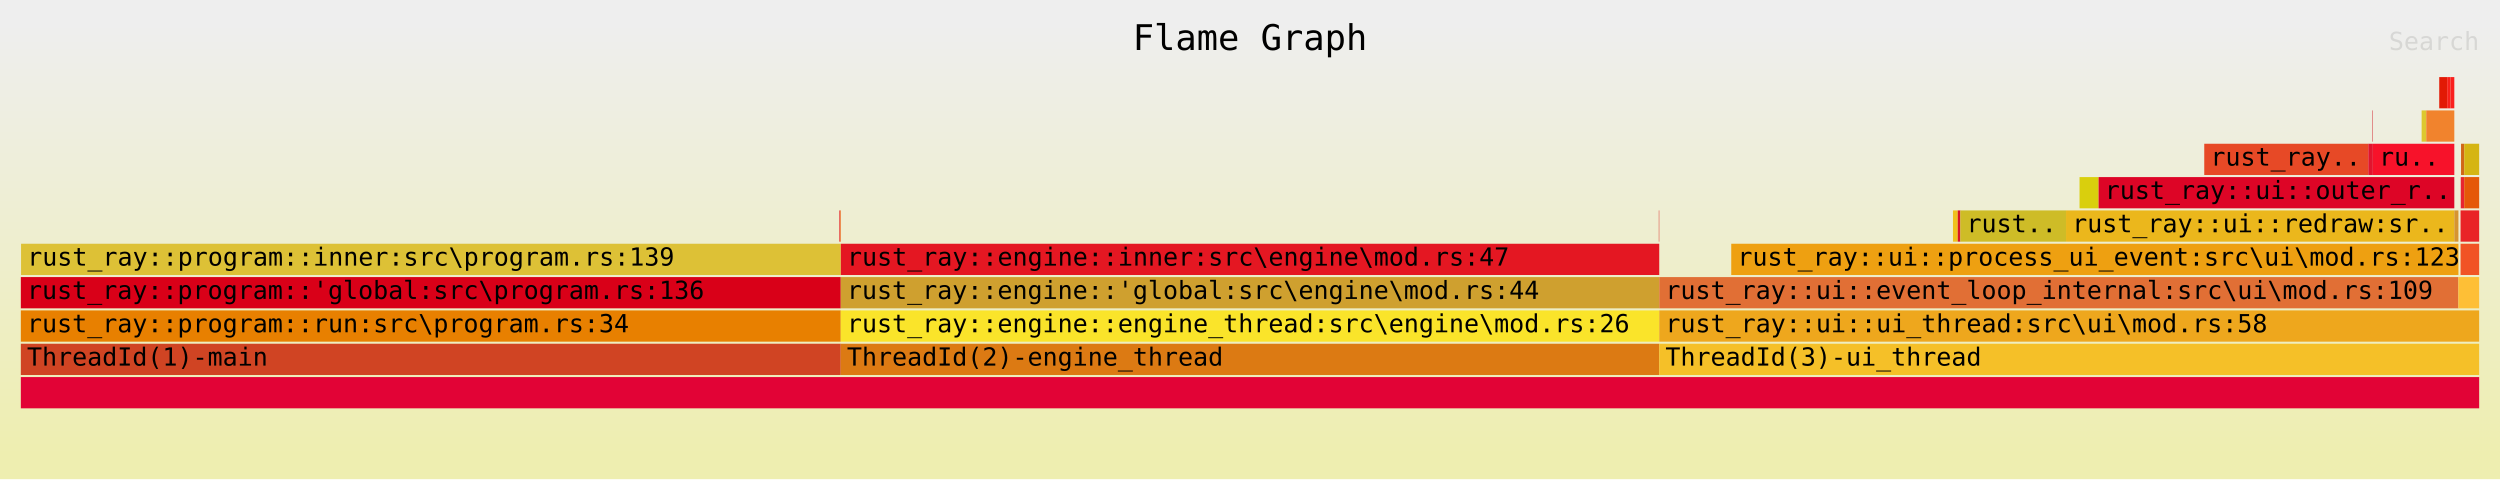
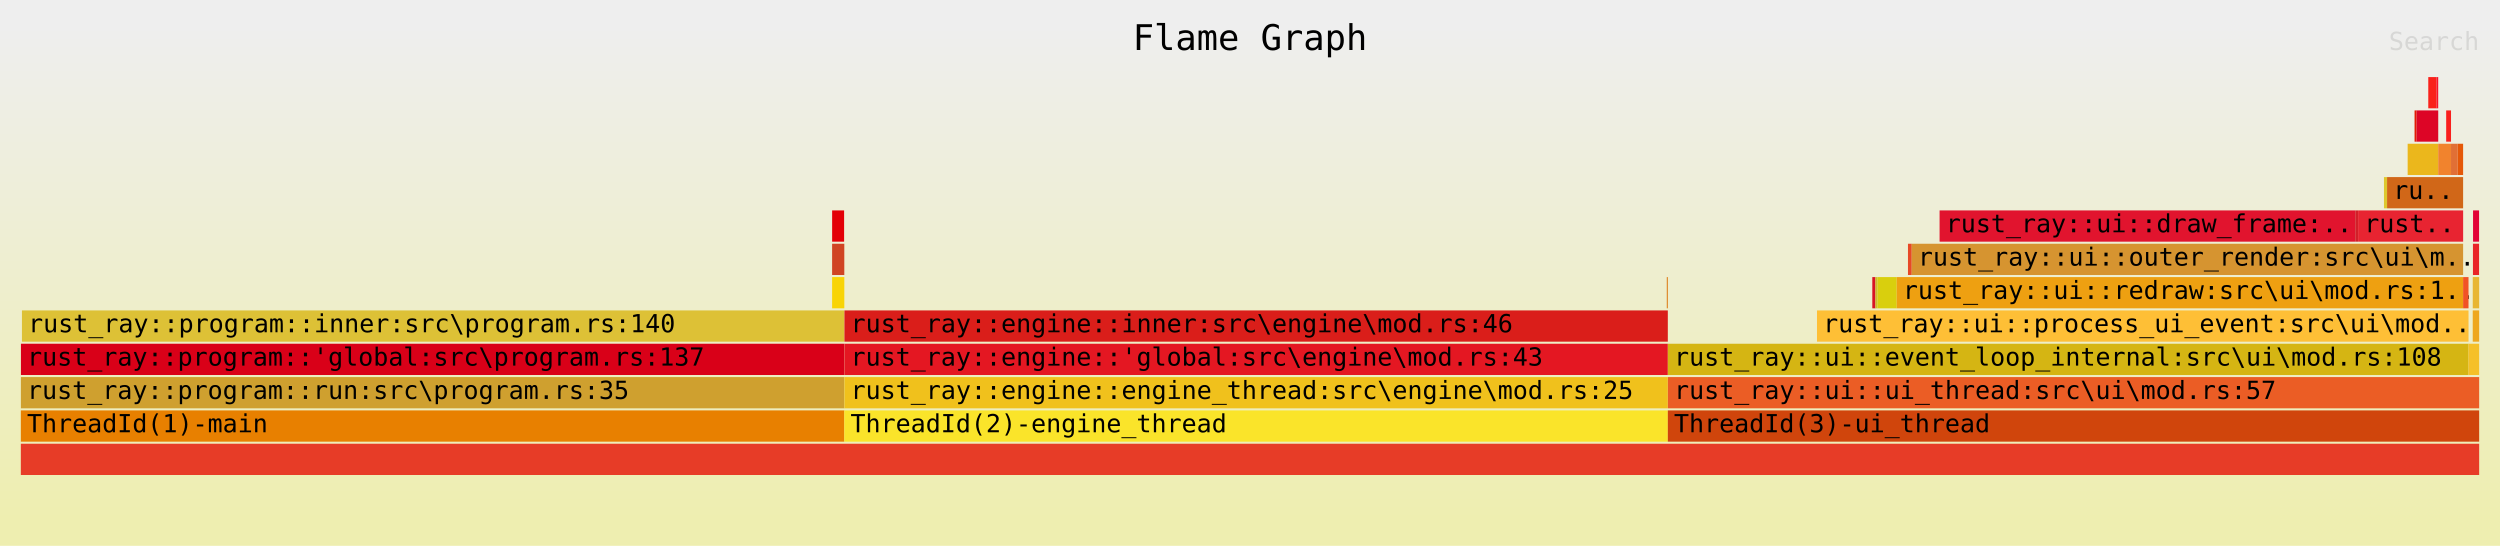
- <svg xmlns="http://www.w3.org/2000/svg" xmlns:ns1="http://github.com/jonhoo/inferno" version="1.1" width="1200" height="230" viewBox="0 0 1200 230">
+ <svg xmlns="http://www.w3.org/2000/svg" xmlns:ns1="http://github.com/jonhoo/inferno" version="1.1" width="1200" height="262" viewBox="0 0 1200 262">
  <defs>
    <linearGradient id="background" y1="0" y2="1" x1="0" x2="0">
      <stop stop-color="#eeeeee" offset="5%" />
      <stop stop-color="#eeeeb0" offset="95%" />
    </linearGradient>
  </defs>
  <style type="text/css">
text { font-family:monospace; font-size:12px }
#title { text-anchor:middle; font-size:17px; }
#matched { text-anchor:end; }
#search { text-anchor:end; opacity:0.1; cursor:pointer; }
#search:hover, #search.show { opacity:1; }
#subtitle { text-anchor:middle; font-color:rgb(160,160,160); }
#unzoom { cursor:pointer; }
#frames &gt; *:hover { stroke:black; stroke-width:0.5; cursor:pointer; }
.hide { display:none; }
.parent { opacity:0.5; }
</style>
-   <rect x="0" y="0" width="100%" height="230" fill="url(#background)" />
+   <rect x="0" y="0" width="100%" height="262" fill="url(#background)" />
  <text id="title" fill="rgb(0,0,0)" x="50%" y="24.00">Flame Graph</text>
-   <text id="details" fill="rgb(0,0,0)" x="10" y="213.00"> </text>
+   <text id="details" fill="rgb(0,0,0)" x="10" y="245.00"> </text>
  <text id="unzoom" class="hide" fill="rgb(0,0,0)" x="10" y="24.00">Reset Zoom</text>
  <text id="search" fill="rgb(0,0,0)" x="1190" y="24.00">Search</text>
-   <text id="matched" fill="rgb(0,0,0)" x="1190" y="213.00"> </text>
-   <svg id="frames" x="10" width="1180" total_samples="319364132000">
-     <g>
-       <rect x="33.3%" y="101" width="0.042%" height="15" fill="rgb(227,0,7)" ns1:x="106349147700" ns1:w="135520400" />
-       <text x="33.55%" y="111.50" />
-     </g>
-     <g>
-       <rect x="0%" y="133" width="33.353%" height="15" fill="rgb(217,0,24)" ns1:x="534300" ns1:w="106516101200" />
-       <text x="0.25%" y="143.50"> rust_ray::program::'global:src\program.rs:136</text>
-     </g>
-     <g>
-       <rect x="0.009%" y="117" width="33.344%" height="15" fill="rgb(221,193,54)" ns1:x="28972200" ns1:w="106487663300" />
-       <text x="0.259%" y="127.50"> rust_ray::program::inner:src\program.rs:139</text>
-     </g>
-     <g>
-       <rect x="33.343%" y="101" width="0.01%" height="15" fill="rgb(248,212,6)" ns1:x="106484668100" ns1:w="31967400" />
-       <text x="33.593%" y="111.50" />
-     </g>
-     <g>
-       <rect x="0%" y="165" width="33.353%" height="15" fill="rgb(208,68,35)" ns1:x="0" ns1:w="106517245400" />
-       <text x="0.25%" y="175.50">ThreadId(1)-main</text>
-     </g>
-     <g>
-       <rect x="0%" y="149" width="33.353%" height="15" fill="rgb(232,128,0)" ns1:x="388800" ns1:w="106516856600" />
-       <text x="0.25%" y="159.50"> rust_ray::program::run:src\program.rs:34</text>
-     </g>
-     <g>
-       <rect x="33.353%" y="133" width="33.294%" height="15" fill="rgb(207,160,47)" ns1:x="106518239300" ns1:w="106328115000" />
-       <text x="33.603%" y="143.50"> rust_ray::engine::'global:src\engine\mod.rs:44</text>
-     </g>
-     <g>
-       <rect x="33.356%" y="117" width="33.291%" height="15" fill="rgb(228,23,34)" ns1:x="106528057200" ns1:w="106318297100" />
-       <text x="33.606%" y="127.50"> rust_ray::engine::inner:src\engine\mod.rs:47</text>
-     </g>
-     <g>
-       <rect x="66.63%" y="101" width="0.017%" height="15" fill="rgb(218,30,26)" ns1:x="212793492700" ns1:w="52861600" />
-       <text x="66.88%" y="111.50" />
-     </g>
-     <g>
-       <rect x="33.353%" y="165" width="33.294%" height="15" fill="rgb(220,122,19)" ns1:x="106517245400" ns1:w="106329232400" />
-       <text x="33.603%" y="175.50">ThreadId(2)-engine_thread</text>
-     </g>
-     <g>
-       <rect x="33.353%" y="149" width="33.294%" height="15" fill="rgb(250,228,42)" ns1:x="106518176100" ns1:w="106328301700" />
-       <text x="33.603%" y="159.50"> rust_ray::engine::engine_thread:src\engine\mod.rs:26</text>
-     </g>
-     <g>
-       <rect x="78.595%" y="101" width="0.195%" height="15" fill="rgb(240,193,28)" ns1:x="251004185400" ns1:w="621133000" />
-       <text x="78.845%" y="111.50" />
-     </g>
-     <g>
-       <rect x="78.79%" y="101" width="0.106%" height="15" fill="rgb(216,20,37)" ns1:x="251625318400" ns1:w="338606800" />
-       <text x="79.04%" y="111.50" />
-     </g>
-     <g>
-       <rect x="78.895%" y="101" width="4.299%" height="15" fill="rgb(206,188,39)" ns1:x="251963925200" ns1:w="13728528300" />
-       <text x="79.145%" y="111.50"> rust..</text>
-     </g>
-     <g>
-       <rect x="83.744%" y="85" width="0.775%" height="15" fill="rgb(217,207,13)" ns1:x="267447714300" ns1:w="2474974500" />
-       <text x="83.994%" y="95.50" />
-     </g>
-     <g>
-       <rect x="88.817%" y="69" width="6.673%" height="15" fill="rgb(231,73,38)" ns1:x="283650104900" ns1:w="21310873000" />
-       <text x="89.067%" y="79.50"> rust_ray..</text>
-     </g>
-     <g>
-       <rect x="95.49%" y="69" width="0.186%" height="15" fill="rgb(225,20,46)" ns1:x="304960977900" ns1:w="593287000" />
-       <text x="95.74%" y="79.50" />
-     </g>
-     <g>
-       <rect x="95.657%" y="53" width="0.019%" height="15" fill="rgb(210,31,41)" ns1:x="305495012300" ns1:w="59252600" />
-       <text x="95.907%" y="63.50" />
-     </g>
-     <g>
-       <rect x="97.659%" y="53" width="0.188%" height="15" fill="rgb(221,200,47)" ns1:x="311887367300" ns1:w="600372300" />
-       <text x="97.909%" y="63.50" />
-     </g>
-     <g>
-       <rect x="98.376%" y="37" width="0.323%" height="15" fill="rgb(226,26,5)" ns1:x="314176508700" ns1:w="1032182000" />
-       <text x="98.626%" y="47.50" />
-     </g>
-     <g>
-       <rect x="98.699%" y="37" width="0.138%" height="15" fill="rgb(249,33,26)" ns1:x="315208690700" ns1:w="439931300" />
-       <text x="98.949%" y="47.50" />
-     </g>
-     <g>
-       <rect x="83.194%" y="101" width="15.795%" height="15" fill="rgb(235,183,28)" ns1:x="265692453500" ns1:w="50442715600" />
-       <text x="83.444%" y="111.50"> rust_ray::ui::redraw:sr..</text>
-     </g>
-     <g>
-       <rect x="84.519%" y="85" width="14.47%" height="15" fill="rgb(221,5,38)" ns1:x="269922688800" ns1:w="46212480300" />
-       <text x="84.769%" y="95.50"> rust_ray::ui::outer_r..</text>
-     </g>
-     <g>
-       <rect x="95.676%" y="69" width="3.313%" height="15" fill="rgb(247,18,42)" ns1:x="305554264900" ns1:w="10580904200" />
-       <text x="95.926%" y="79.50"> ru..</text>
-     </g>
-     <g>
-       <rect x="97.847%" y="53" width="1.142%" height="15" fill="rgb(241,131,45)" ns1:x="312487739600" ns1:w="3647429500" />
-       <text x="98.097%" y="63.50" />
-     </g>
-     <g>
-       <rect x="98.837%" y="37" width="0.152%" height="15" fill="rgb(249,31,29)" ns1:x="315648622000" ns1:w="486547100" />
-       <text x="99.087%" y="47.50" />
-     </g>
-     <g>
-       <rect x="66.647%" y="133" width="32.509%" height="15" fill="rgb(225,111,53)" ns1:x="212847573000" ns1:w="103822671600" />
-       <text x="66.897%" y="143.50"> rust_ray::ui::event_loop_internal:src\ui\mod.rs:109</text>
-     </g>
-     <g>
-       <rect x="69.576%" y="117" width="29.581%" height="15" fill="rgb(238,160,17)" ns1:x="222199042700" ns1:w="94471201900" />
-       <text x="69.826%" y="127.50"> rust_ray::ui::process_ui_event:src\ui\mod.rs:123</text>
-     </g>
-     <g>
-       <rect x="98.989%" y="101" width="0.168%" height="15" fill="rgb(214,148,48)" ns1:x="316135169100" ns1:w="535075500" />
-       <text x="99.239%" y="111.50" />
-     </g>
-     <g>
-       <rect x="99.251%" y="85" width="0.14%" height="15" fill="rgb(232,36,49)" ns1:x="316970816400" ns1:w="448307100" />
-       <text x="99.501%" y="95.50" />
-     </g>
-     <g>
-       <rect x="99.262%" y="69" width="0.129%" height="15" fill="rgb(209,103,24)" ns1:x="317005968400" ns1:w="413155100" />
-       <text x="99.512%" y="79.50" />
-     </g>
-     <g>
-       <rect x="99.391%" y="85" width="0.609%" height="15" fill="rgb(229,88,8)" ns1:x="317419123500" ns1:w="1944927100" />
-       <text x="99.641%" y="95.50" />
-     </g>
-     <g>
-       <rect x="99.392%" y="69" width="0.608%" height="15" fill="rgb(213,181,19)" ns1:x="317424068100" ns1:w="1939982500" />
-       <text x="99.642%" y="79.50" />
-     </g>
-     <g>
-       <rect x="99.156%" y="133" width="0.844%" height="15" fill="rgb(254,191,54)" ns1:x="316670244600" ns1:w="2693832500" />
-       <text x="99.406%" y="143.50" />
-     </g>
-     <g>
-       <rect x="99.243%" y="117" width="0.757%" height="15" fill="rgb(241,83,37)" ns1:x="316945617500" ns1:w="2418459600" />
-       <text x="99.493%" y="127.50" />
-     </g>
-     <g>
-       <rect x="99.243%" y="101" width="0.757%" height="15" fill="rgb(233,36,39)" ns1:x="316946950900" ns1:w="2417126200" />
-       <text x="99.493%" y="111.50" />
-     </g>
-     <g>
-       <rect x="0%" y="181" width="100%" height="15" fill="rgb(226,3,54)" ns1:x="0" ns1:w="319364132000" />
-       <text x="0.25%" y="191.50" />
-     </g>
-     <g>
-       <rect x="66.647%" y="165" width="33.353%" height="15" fill="rgb(245,192,40)" ns1:x="212846477800" ns1:w="106517654200" />
-       <text x="66.897%" y="175.50">ThreadId(3)-ui_thread</text>
-     </g>
-     <g>
-       <rect x="66.647%" y="149" width="33.353%" height="15" fill="rgb(238,167,29)" ns1:x="212847472500" ns1:w="106516659500" />
-       <text x="66.897%" y="159.50"> rust_ray::ui::ui_thread:src\ui\mod.rs:58</text>
+   <text id="matched" fill="rgb(0,0,0)" x="1190" y="245.00"> </text>
+   <svg id="frames" x="10" width="1180" total_samples="208143994300">
+     <g>
+       <rect x="33.002%" y="101" width="0.487%" height="15" fill="rgb(227,0,7)" ns1:x="68690614400" ns1:w="1014666300" />
+       <text x="33.252%" y="111.50" />
+     </g>
+     <g>
+       <rect x="0.004%" y="165" width="33.493%" height="15" fill="rgb(217,0,24)" ns1:x="8575600" ns1:w="69714342900" />
+       <text x="0.254%" y="175.50"> rust_ray::program::'global:src\program.rs:137</text>
+     </g>
+     <g>
+       <rect x="0.045%" y="149" width="33.453%" height="15" fill="rgb(221,193,54)" ns1:x="93034000" ns1:w="69629884500" />
+       <text x="0.295%" y="159.50"> rust_ray::program::inner:src\program.rs:140</text>
+     </g>
+     <g>
+       <rect x="33.001%" y="133" width="0.497%" height="15" fill="rgb(248,212,6)" ns1:x="68688488200" ns1:w="1034430300" />
+       <text x="33.251%" y="143.50" />
+     </g>
+     <g>
+       <rect x="33.001%" y="117" width="0.496%" height="15" fill="rgb(208,68,35)" ns1:x="68690478400" ns1:w="1032440100" />
+       <text x="33.251%" y="127.50" />
+     </g>
+     <g>
+       <rect x="0%" y="197" width="33.498%" height="15" fill="rgb(232,128,0)" ns1:x="0" ns1:w="69723940400" />
+       <text x="0.25%" y="207.50">ThreadId(1)-main</text>
+     </g>
+     <g>
+       <rect x="0.002%" y="181" width="33.496%" height="15" fill="rgb(207,160,47)" ns1:x="4902600" ns1:w="69719037800" />
+       <text x="0.252%" y="191.50"> rust_ray::program::run:src\program.rs:35</text>
+     </g>
+     <g>
+       <rect x="33.501%" y="165" width="33.495%" height="15" fill="rgb(228,23,34)" ns1:x="69730022200" ns1:w="69717409600" />
+       <text x="33.751%" y="175.50"> rust_ray::engine::'global:src\engine\mod.rs:43</text>
+     </g>
+     <g>
+       <rect x="33.502%" y="149" width="33.494%" height="15" fill="rgb(218,30,26)" ns1:x="69732027600" ns1:w="69715404200" />
+       <text x="33.752%" y="159.50"> rust_ray::engine::inner:src\engine\mod.rs:46</text>
+     </g>
+     <g>
+       <rect x="66.954%" y="133" width="0.042%" height="15" fill="rgb(220,122,19)" ns1:x="139360025800" ns1:w="87406000" />
+       <text x="67.204%" y="143.50" />
+     </g>
+     <g>
+       <rect x="33.498%" y="197" width="33.498%" height="15" fill="rgb(250,228,42)" ns1:x="69723940400" ns1:w="69723549900" />
+       <text x="33.748%" y="207.50">ThreadId(2)-engine_thread</text>
+     </g>
+     <g>
+       <rect x="33.501%" y="181" width="33.495%" height="15" fill="rgb(240,193,28)" ns1:x="69729853600" ns1:w="69717636700" />
+       <text x="33.751%" y="191.50"> rust_ray::engine::engine_thread:src\engine\mod.rs:25</text>
+     </g>
+     <g>
+       <rect x="75.314%" y="133" width="0.126%" height="15" fill="rgb(216,20,37)" ns1:x="156762546100" ns1:w="262337600" />
+       <text x="75.564%" y="143.50" />
+     </g>
+     <g>
+       <rect x="75.441%" y="133" width="0.088%" height="15" fill="rgb(206,188,39)" ns1:x="157024883700" ns1:w="183852800" />
+       <text x="75.691%" y="143.50" />
+     </g>
+     <g>
+       <rect x="75.529%" y="133" width="0.778%" height="15" fill="rgb(217,207,13)" ns1:x="157208736500" ns1:w="1619647100" />
+       <text x="75.779%" y="143.50" />
+     </g>
+     <g>
+       <rect x="76.765%" y="117" width="0.154%" height="15" fill="rgb(231,73,38)" ns1:x="159781397500" ns1:w="321017400" />
+       <text x="77.015%" y="127.50" />
+     </g>
+     <g>
+       <rect x="78.051%" y="101" width="16.907%" height="15" fill="rgb(225,20,46)" ns1:x="162457636400" ns1:w="35191538000" />
+       <text x="78.301%" y="111.50"> rust_ray::ui::draw_frame:..</text>
+     </g>
+     <g>
+       <rect x="94.958%" y="101" width="0.117%" height="15" fill="rgb(210,31,41)" ns1:x="197649174400" ns1:w="243219300" />
+       <text x="95.208%" y="111.50" />
+     </g>
+     <g>
+       <rect x="96.127%" y="85" width="0.127%" height="15" fill="rgb(221,200,47)" ns1:x="200083157500" ns1:w="264262300" />
+       <text x="96.377%" y="95.50" />
+     </g>
+     <g>
+       <rect x="97.372%" y="53" width="0.082%" height="15" fill="rgb(226,26,5)" ns1:x="202673904000" ns1:w="170083600" />
+       <text x="97.622%" y="63.50" />
+     </g>
+     <g>
+       <rect x="97.93%" y="37" width="0.338%" height="15" fill="rgb(249,33,26)" ns1:x="203834962600" ns1:w="704183400" />
+       <text x="98.18%" y="47.50" />
+     </g>
+     <g>
+       <rect x="97.091%" y="69" width="1.244%" height="15" fill="rgb(235,183,28)" ns1:x="202088686600" ns1:w="2588177000" />
+       <text x="97.341%" y="79.50" />
+     </g>
+     <g>
+       <rect x="97.454%" y="53" width="0.881%" height="15" fill="rgb(221,5,38)" ns1:x="202843987600" ns1:w="1832876000" />
+       <text x="97.704%" y="63.50" />
+     </g>
+     <g>
+       <rect x="98.268%" y="37" width="0.066%" height="15" fill="rgb(247,18,42)" ns1:x="204539146000" ns1:w="137717600" />
+       <text x="98.518%" y="47.50" />
+     </g>
+     <g>
+       <rect x="98.334%" y="69" width="0.52%" height="15" fill="rgb(241,131,45)" ns1:x="204676863600" ns1:w="1083015600" />
+       <text x="98.584%" y="79.50" />
+     </g>
+     <g>
+       <rect x="98.658%" y="53" width="0.197%" height="15" fill="rgb(249,31,29)" ns1:x="205349794600" ns1:w="410084600" />
+       <text x="98.908%" y="63.50" />
+     </g>
+     <g>
+       <rect x="98.855%" y="69" width="0.272%" height="15" fill="rgb(225,111,53)" ns1:x="205759879200" ns1:w="567040500" />
+       <text x="99.105%" y="79.50" />
+     </g>
+     <g>
+       <rect x="76.307%" y="133" width="23.04%" height="15" fill="rgb(238,160,17)" ns1:x="158828383600" ns1:w="47957249600" />
+       <text x="76.557%" y="143.50"> rust_ray::ui::redraw:src\ui\mod.rs:1..</text>
+     </g>
+     <g>
+       <rect x="76.919%" y="117" width="22.428%" height="15" fill="rgb(214,148,48)" ns1:x="160102414900" ns1:w="46683218300" />
+       <text x="77.169%" y="127.50"> rust_ray::ui::outer_render:src\ui\m..</text>
+     </g>
+     <g>
+       <rect x="95.075%" y="101" width="4.273%" height="15" fill="rgb(232,36,49)" ns1:x="197892393700" ns1:w="8893239500" />
+       <text x="95.325%" y="111.50"> rust..</text>
+     </g>
+     <g>
+       <rect x="96.254%" y="85" width="3.093%" height="15" fill="rgb(209,103,24)" ns1:x="200347419800" ns1:w="6438213400" />
+       <text x="96.504%" y="95.50"> ru..</text>
+     </g>
+     <g>
+       <rect x="99.127%" y="69" width="0.22%" height="15" fill="rgb(229,88,8)" ns1:x="206326919700" ns1:w="458713500" />
+       <text x="99.377%" y="79.50" />
+     </g>
+     <g>
+       <rect x="66.999%" y="165" width="32.568%" height="15" fill="rgb(213,181,19)" ns1:x="139453585800" ns1:w="67789189000" />
+       <text x="67.249%" y="175.50"> rust_ray::ui::event_loop_internal:src\ui\mod.rs:108</text>
+     </g>
+     <g>
+       <rect x="73.064%" y="149" width="26.503%" height="15" fill="rgb(254,191,54)" ns1:x="152079409800" ns1:w="55163365000" />
+       <text x="73.314%" y="159.50"> rust_ray::ui::process_ui_event:src\ui\mod..</text>
+     </g>
+     <g>
+       <rect x="99.347%" y="133" width="0.22%" height="15" fill="rgb(241,83,37)" ns1:x="206785633200" ns1:w="457141600" />
+       <text x="99.597%" y="143.50" />
+     </g>
+     <g>
+       <rect x="99.747%" y="117" width="0.249%" height="15" fill="rgb(233,36,39)" ns1:x="207617296300" ns1:w="518262100" />
+       <text x="99.997%" y="127.50" />
+     </g>
+     <g>
+       <rect x="99.751%" y="101" width="0.245%" height="15" fill="rgb(226,3,54)" ns1:x="207625472600" ns1:w="510085800" />
+       <text x="100.001%" y="111.50" />
+     </g>
+     <g>
+       <rect x="99.567%" y="165" width="0.433%" height="15" fill="rgb(245,192,40)" ns1:x="207242774800" ns1:w="901098700" />
+       <text x="99.817%" y="175.50" />
+     </g>
+     <g>
+       <rect x="99.738%" y="149" width="0.262%" height="15" fill="rgb(238,167,29)" ns1:x="207599261200" ns1:w="544612300" />
+       <text x="99.988%" y="159.50" />
+     </g>
+     <g>
+       <rect x="99.739%" y="133" width="0.262%" height="15" fill="rgb(232,182,51)" ns1:x="207599634900" ns1:w="544238600" />
+       <text x="99.989%" y="143.50" />
+     </g>
+     <g>
+       <rect x="0%" y="213" width="100%" height="15" fill="rgb(231,60,39)" ns1:x="0" ns1:w="208143994300" />
+       <text x="0.25%" y="223.50" />
+     </g>
+     <g>
+       <rect x="66.996%" y="197" width="33.004%" height="15" fill="rgb(208,69,12)" ns1:x="139447490300" ns1:w="68696504000" />
+       <text x="67.246%" y="207.50">ThreadId(3)-ui_thread</text>
+     </g>
+     <g>
+       <rect x="66.999%" y="181" width="33.002%" height="15" fill="rgb(235,93,37)" ns1:x="139453386400" ns1:w="68690607900" />
+       <text x="67.249%" y="191.50"> rust_ray::ui::ui_thread:src\ui\mod.rs:57</text>
    </g>
  </svg>
</svg>
